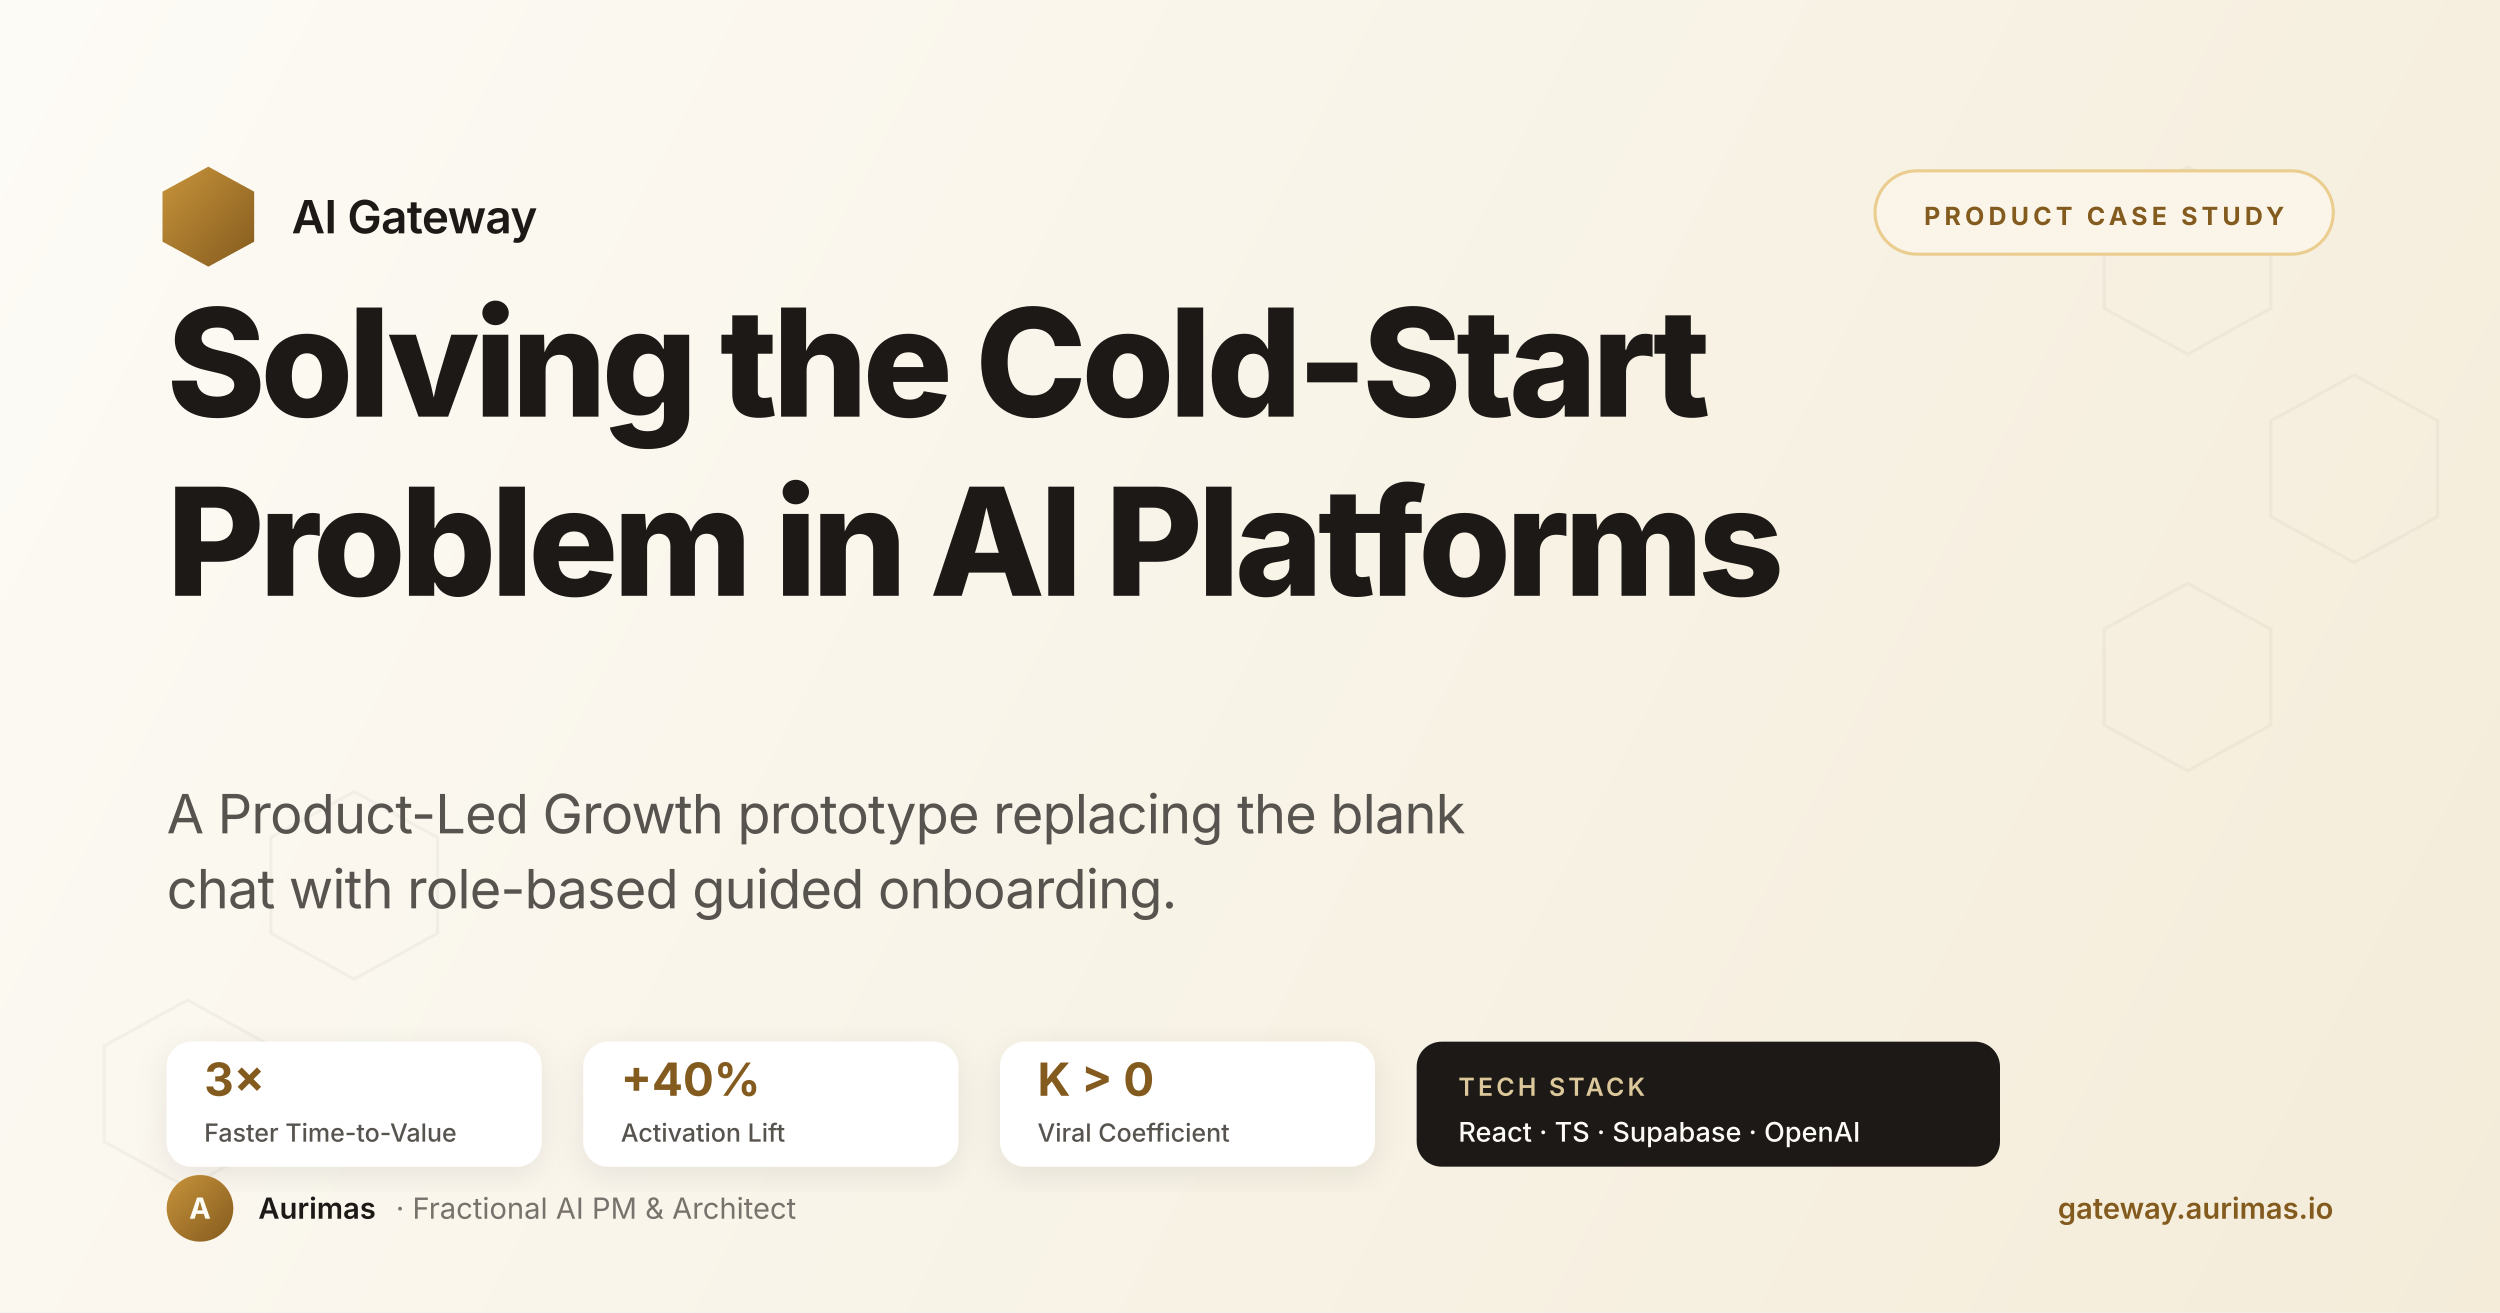
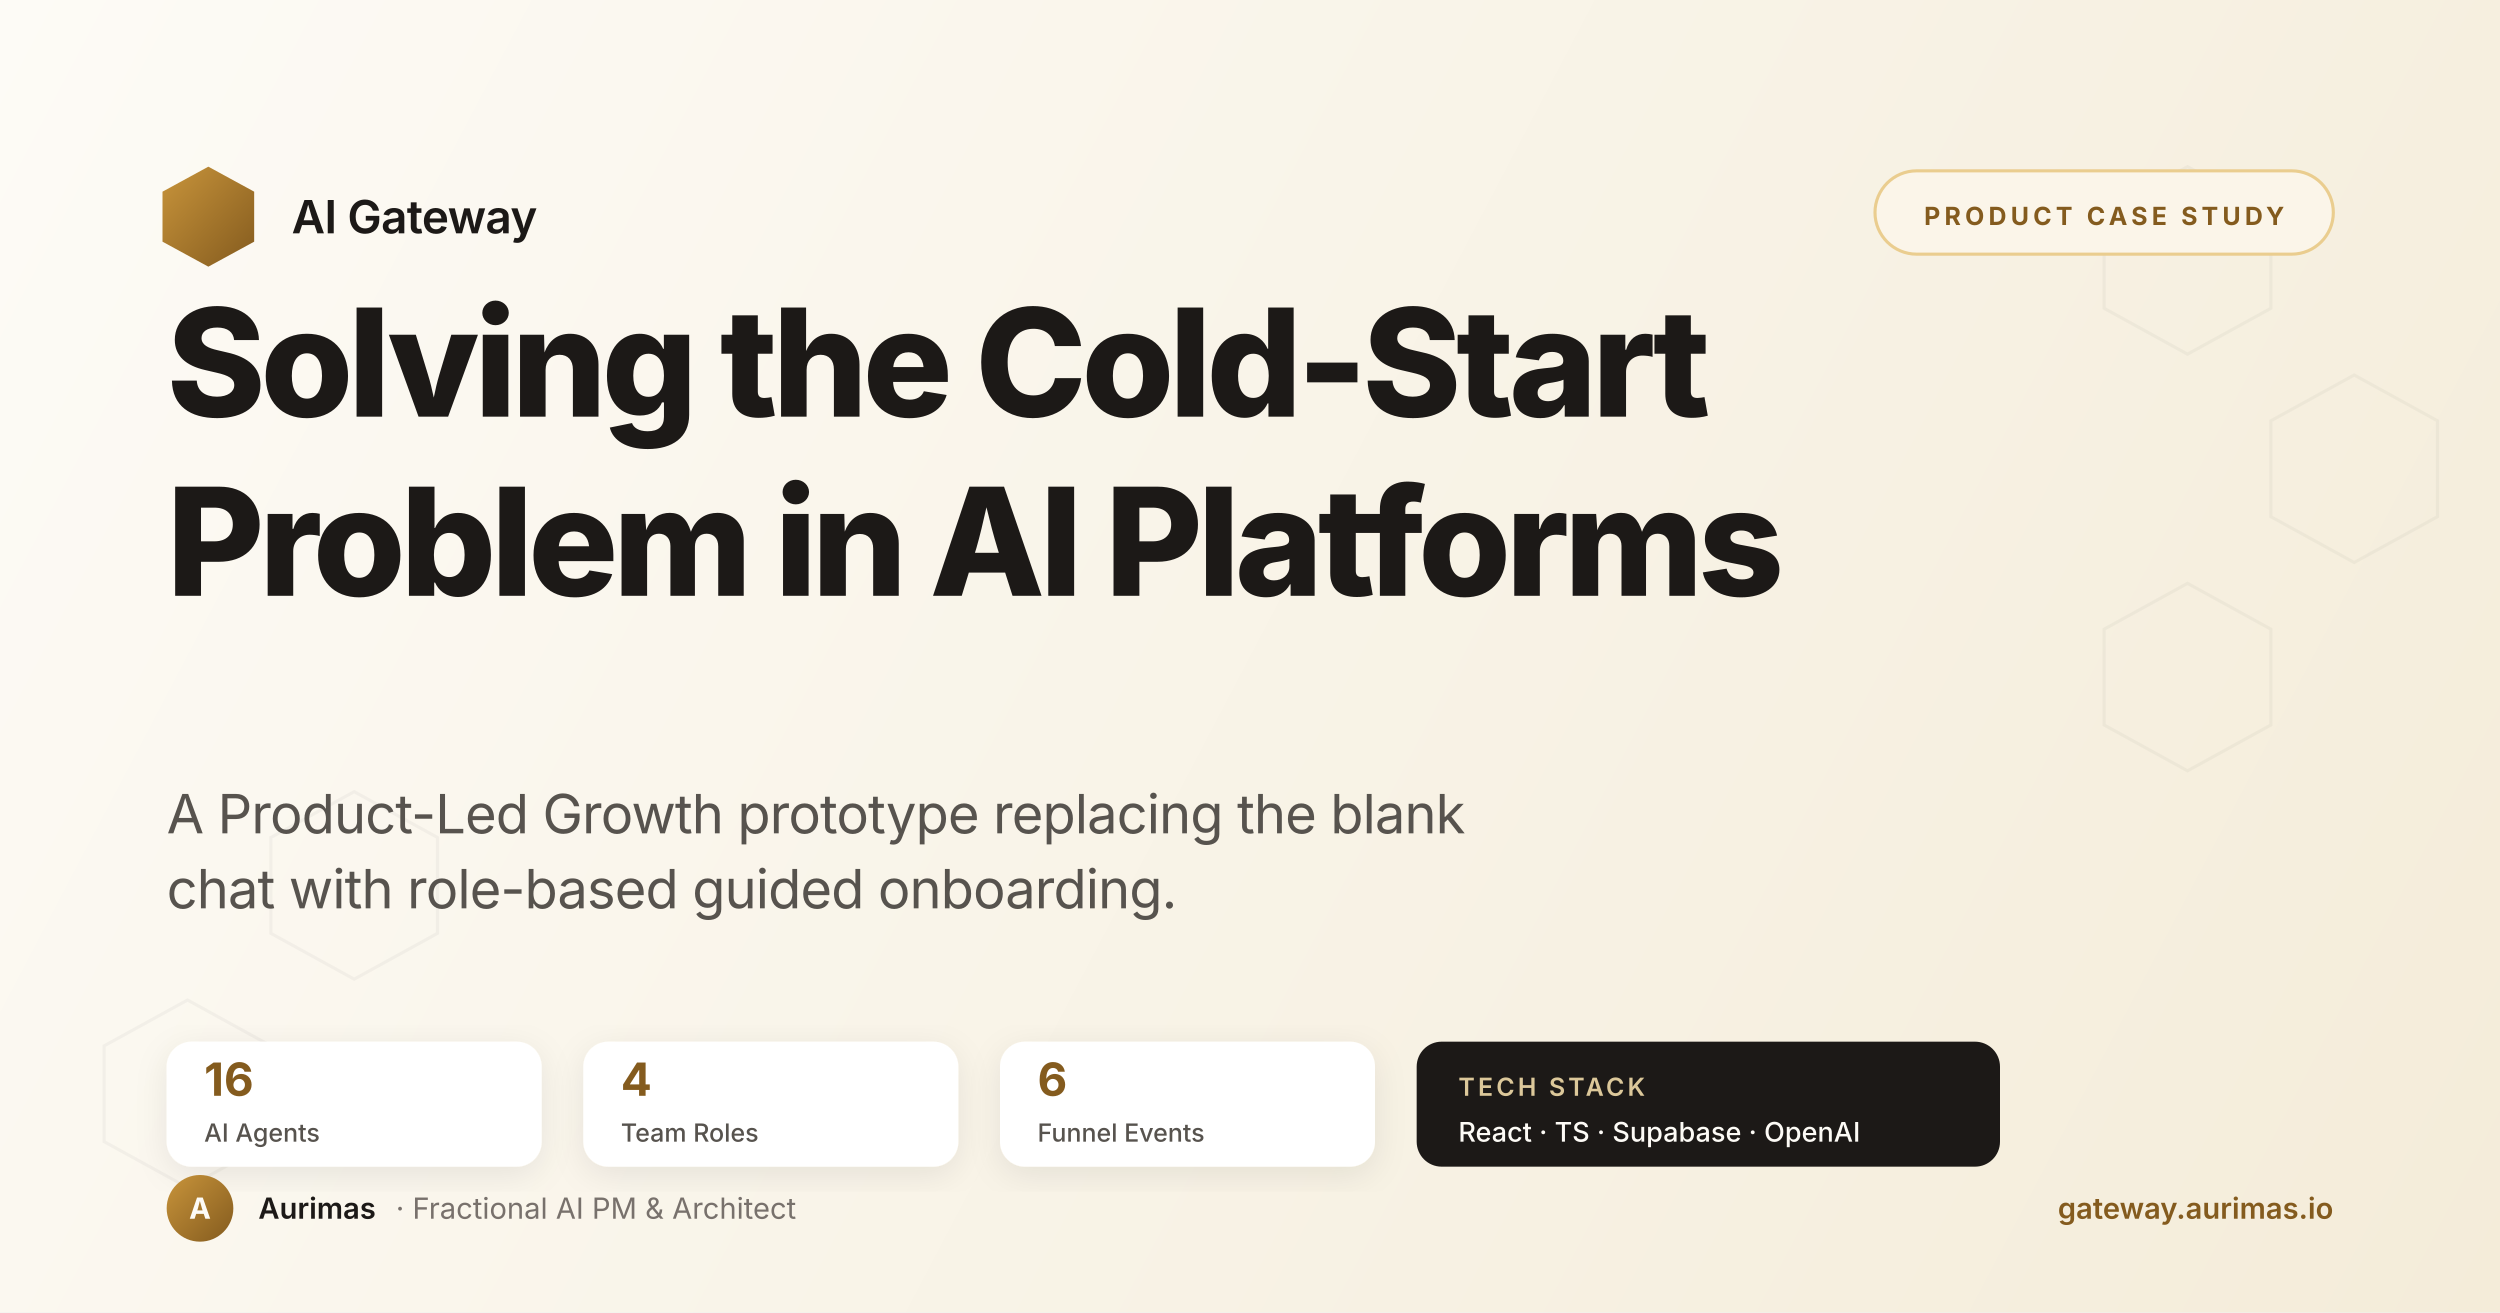
<svg xmlns="http://www.w3.org/2000/svg" width="1200" height="630" viewBox="0 0 1200 630" fill="none">
  <defs>
    <linearGradient id="bg" x1="0" y1="0" x2="1200" y2="630" gradientUnits="userSpaceOnUse">
      <stop offset="0" stop-color="#FDFBF6" />
      <stop offset="1" stop-color="#F4ECD9" />
    </linearGradient>
    <linearGradient id="brass" x1="0" y1="0" x2="1" y2="1">
      <stop offset="0" stop-color="#C8943B" />
      <stop offset="1" stop-color="#845B1E" />
    </linearGradient>
    <filter id="shadow" x="-20%" y="-20%" width="140%" height="140%">
      <feDropShadow dx="0" dy="4" stdDeviation="8" flood-color="#1C1917" flood-opacity="0.08" />
    </filter>
  </defs>
  <rect width="1200" height="630" fill="url(#bg)" />
  <g opacity="0.04" stroke="#1C1917" stroke-width="1.5" fill="none">
    <polygon points="1050,80 1090,102 1090,148 1050,170 1010,148 1010,102" />
    <polygon points="1130,180 1170,202 1170,248 1130,270 1090,248 1090,202" />
    <polygon points="1050,280 1090,302 1090,348 1050,370 1010,348 1010,302" />
    <polygon points="90,480 130,502 130,548 90,570 50,548 50,502" />
    <polygon points="170,380 210,402 210,448 170,470 130,448 130,402" />
  </g>
  <g transform="translate(80, 80)">
    <polygon points="20,0 42,12 42,36 20,48 -2,36 -2,12" fill="url(#brass)" />
    <text x="60" y="32" font-family="Inter, -apple-system, sans-serif" font-size="22" font-weight="600" fill="#1C1917" letter-spacing="-0.3">AI Gateway</text>
  </g>
  <g transform="translate(900, 82)">
    <rect x="0" y="0" width="220" height="40" rx="20" fill="#FBF5E9" stroke="#EACD8F" stroke-width="1.5" />
    <text x="110" y="26" font-family="Inter, sans-serif" font-size="12" font-weight="700" fill="#845B1E" text-anchor="middle" letter-spacing="2">PRODUCT CASE STUDY</text>
  </g>
  <g transform="translate(80, 200)">
    <text x="0" y="0" font-family="Inter, sans-serif" font-size="72" font-weight="800" fill="#1C1917" letter-spacing="-2.5">
      <tspan x="0" dy="0">Solving the Cold-Start</tspan>
      <tspan x="0" dy="86">Problem in AI Platforms</tspan>
    </text>
  </g>
  <g transform="translate(80, 400)">
    <text x="0" y="0" font-family="Inter, sans-serif" font-size="26" font-weight="400" fill="#57534E" letter-spacing="-0.4">
      <tspan x="0" dy="0">A Product-Led Growth prototype replacing the blank</tspan>
      <tspan x="0" dy="36">chat with role-based guided onboarding.</tspan>
    </text>
  </g>
  <g transform="translate(80, 500)">
    <g>
      <rect x="0" y="0" width="180" height="60" rx="12" fill="#FFFFFF" filter="url(#shadow)" />
-       <text x="18" y="26" font-family="Inter, sans-serif" font-size="22" font-weight="700" fill="#845B1E">3×</text>
-       <text x="18" y="48" font-family="Inter, sans-serif" font-size="12" font-weight="500" fill="#57534E">Faster Time-to-Value</text>
+       <text x="18" y="26" font-family="Inter, sans-serif" font-size="22" font-weight="700" fill="#845B1E">16</text>
+       <text x="18" y="48" font-family="Inter, sans-serif" font-size="12" font-weight="500" fill="#57534E">AI Agents</text>
    </g>
    <g transform="translate(200, 0)">
      <rect x="0" y="0" width="180" height="60" rx="12" fill="#FFFFFF" filter="url(#shadow)" />
-       <text x="18" y="26" font-family="Inter, sans-serif" font-size="22" font-weight="700" fill="#845B1E">+40%</text>
-       <text x="18" y="48" font-family="Inter, sans-serif" font-size="12" font-weight="500" fill="#57534E">Activation Lift</text>
+       <text x="18" y="26" font-family="Inter, sans-serif" font-size="22" font-weight="700" fill="#845B1E">4</text>
+       <text x="18" y="48" font-family="Inter, sans-serif" font-size="12" font-weight="500" fill="#57534E">Team Roles</text>
    </g>
    <g transform="translate(400, 0)">
      <rect x="0" y="0" width="180" height="60" rx="12" fill="#FFFFFF" filter="url(#shadow)" />
-       <text x="18" y="26" font-family="Inter, sans-serif" font-size="22" font-weight="700" fill="#845B1E">K &gt; 0</text>
-       <text x="18" y="48" font-family="Inter, sans-serif" font-size="12" font-weight="500" fill="#57534E">Viral Coefficient</text>
+       <text x="18" y="26" font-family="Inter, sans-serif" font-size="22" font-weight="700" fill="#845B1E">6</text>
+       <text x="18" y="48" font-family="Inter, sans-serif" font-size="12" font-weight="500" fill="#57534E">Funnel Events</text>
    </g>
    <g transform="translate(600, 0)">
      <rect x="0" y="0" width="280" height="60" rx="12" fill="#1C1917" />
      <text x="20" y="26" font-family="Inter, sans-serif" font-size="12" font-weight="600" fill="#DCC89A" letter-spacing="1.5">TECH STACK</text>
      <text x="20" y="48" font-family="Inter, sans-serif" font-size="13" font-weight="500" fill="#FDFBF6">React · TS · Supabase · OpenAI</text>
    </g>
  </g>
  <g transform="translate(80, 580)">
    <circle cx="16" cy="0" r="16" fill="url(#brass)" />
    <text x="16" y="5" font-family="Inter, sans-serif" font-size="14" font-weight="700" fill="#FDFBF6" text-anchor="middle">A</text>
    <text x="44" y="0" font-family="Inter, sans-serif" font-size="14" font-weight="600" fill="#1C1917" dy="5">Aurimas</text>
    <text x="110" y="0" font-family="Inter, sans-serif" font-size="14" font-weight="400" fill="#78716C" dy="5">· Fractional AI PM &amp; Architect</text>
  </g>
  <g transform="translate(1120, 580)">
    <text x="0" y="5" font-family="Inter, sans-serif" font-size="14" font-weight="600" fill="#845B1E" text-anchor="end">gateway.aurimas.io</text>
  </g>
</svg>
